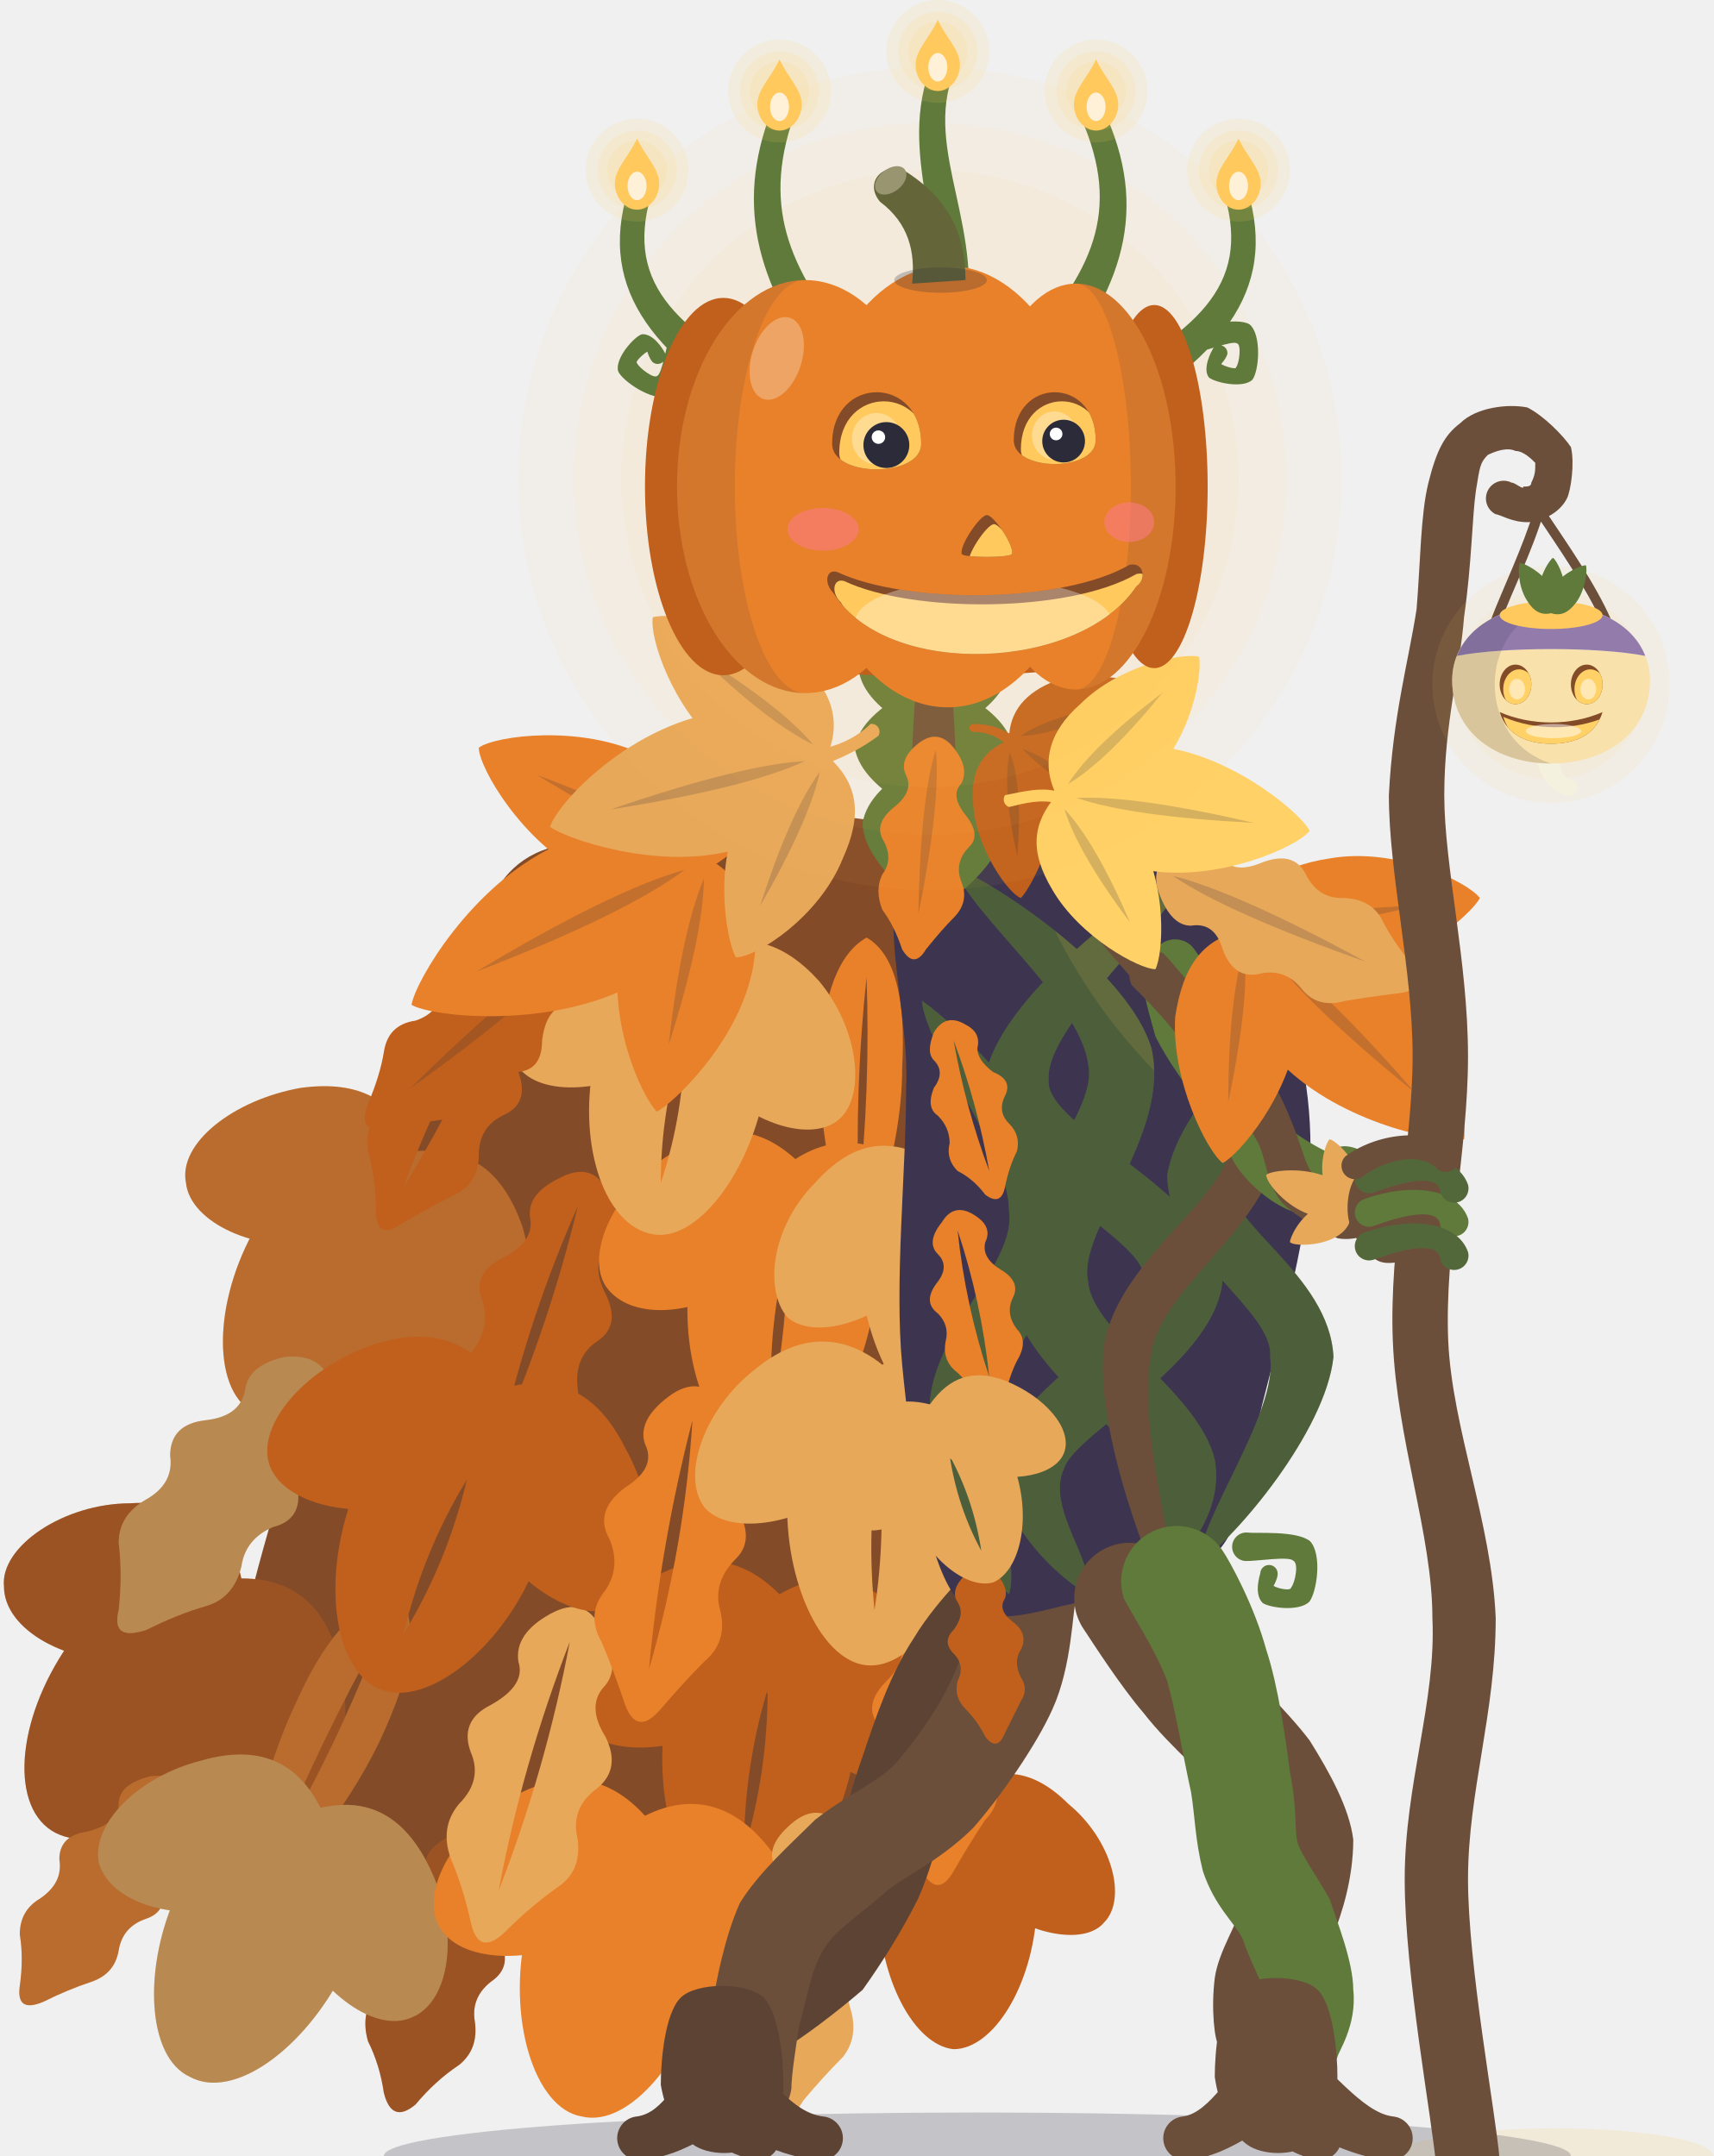
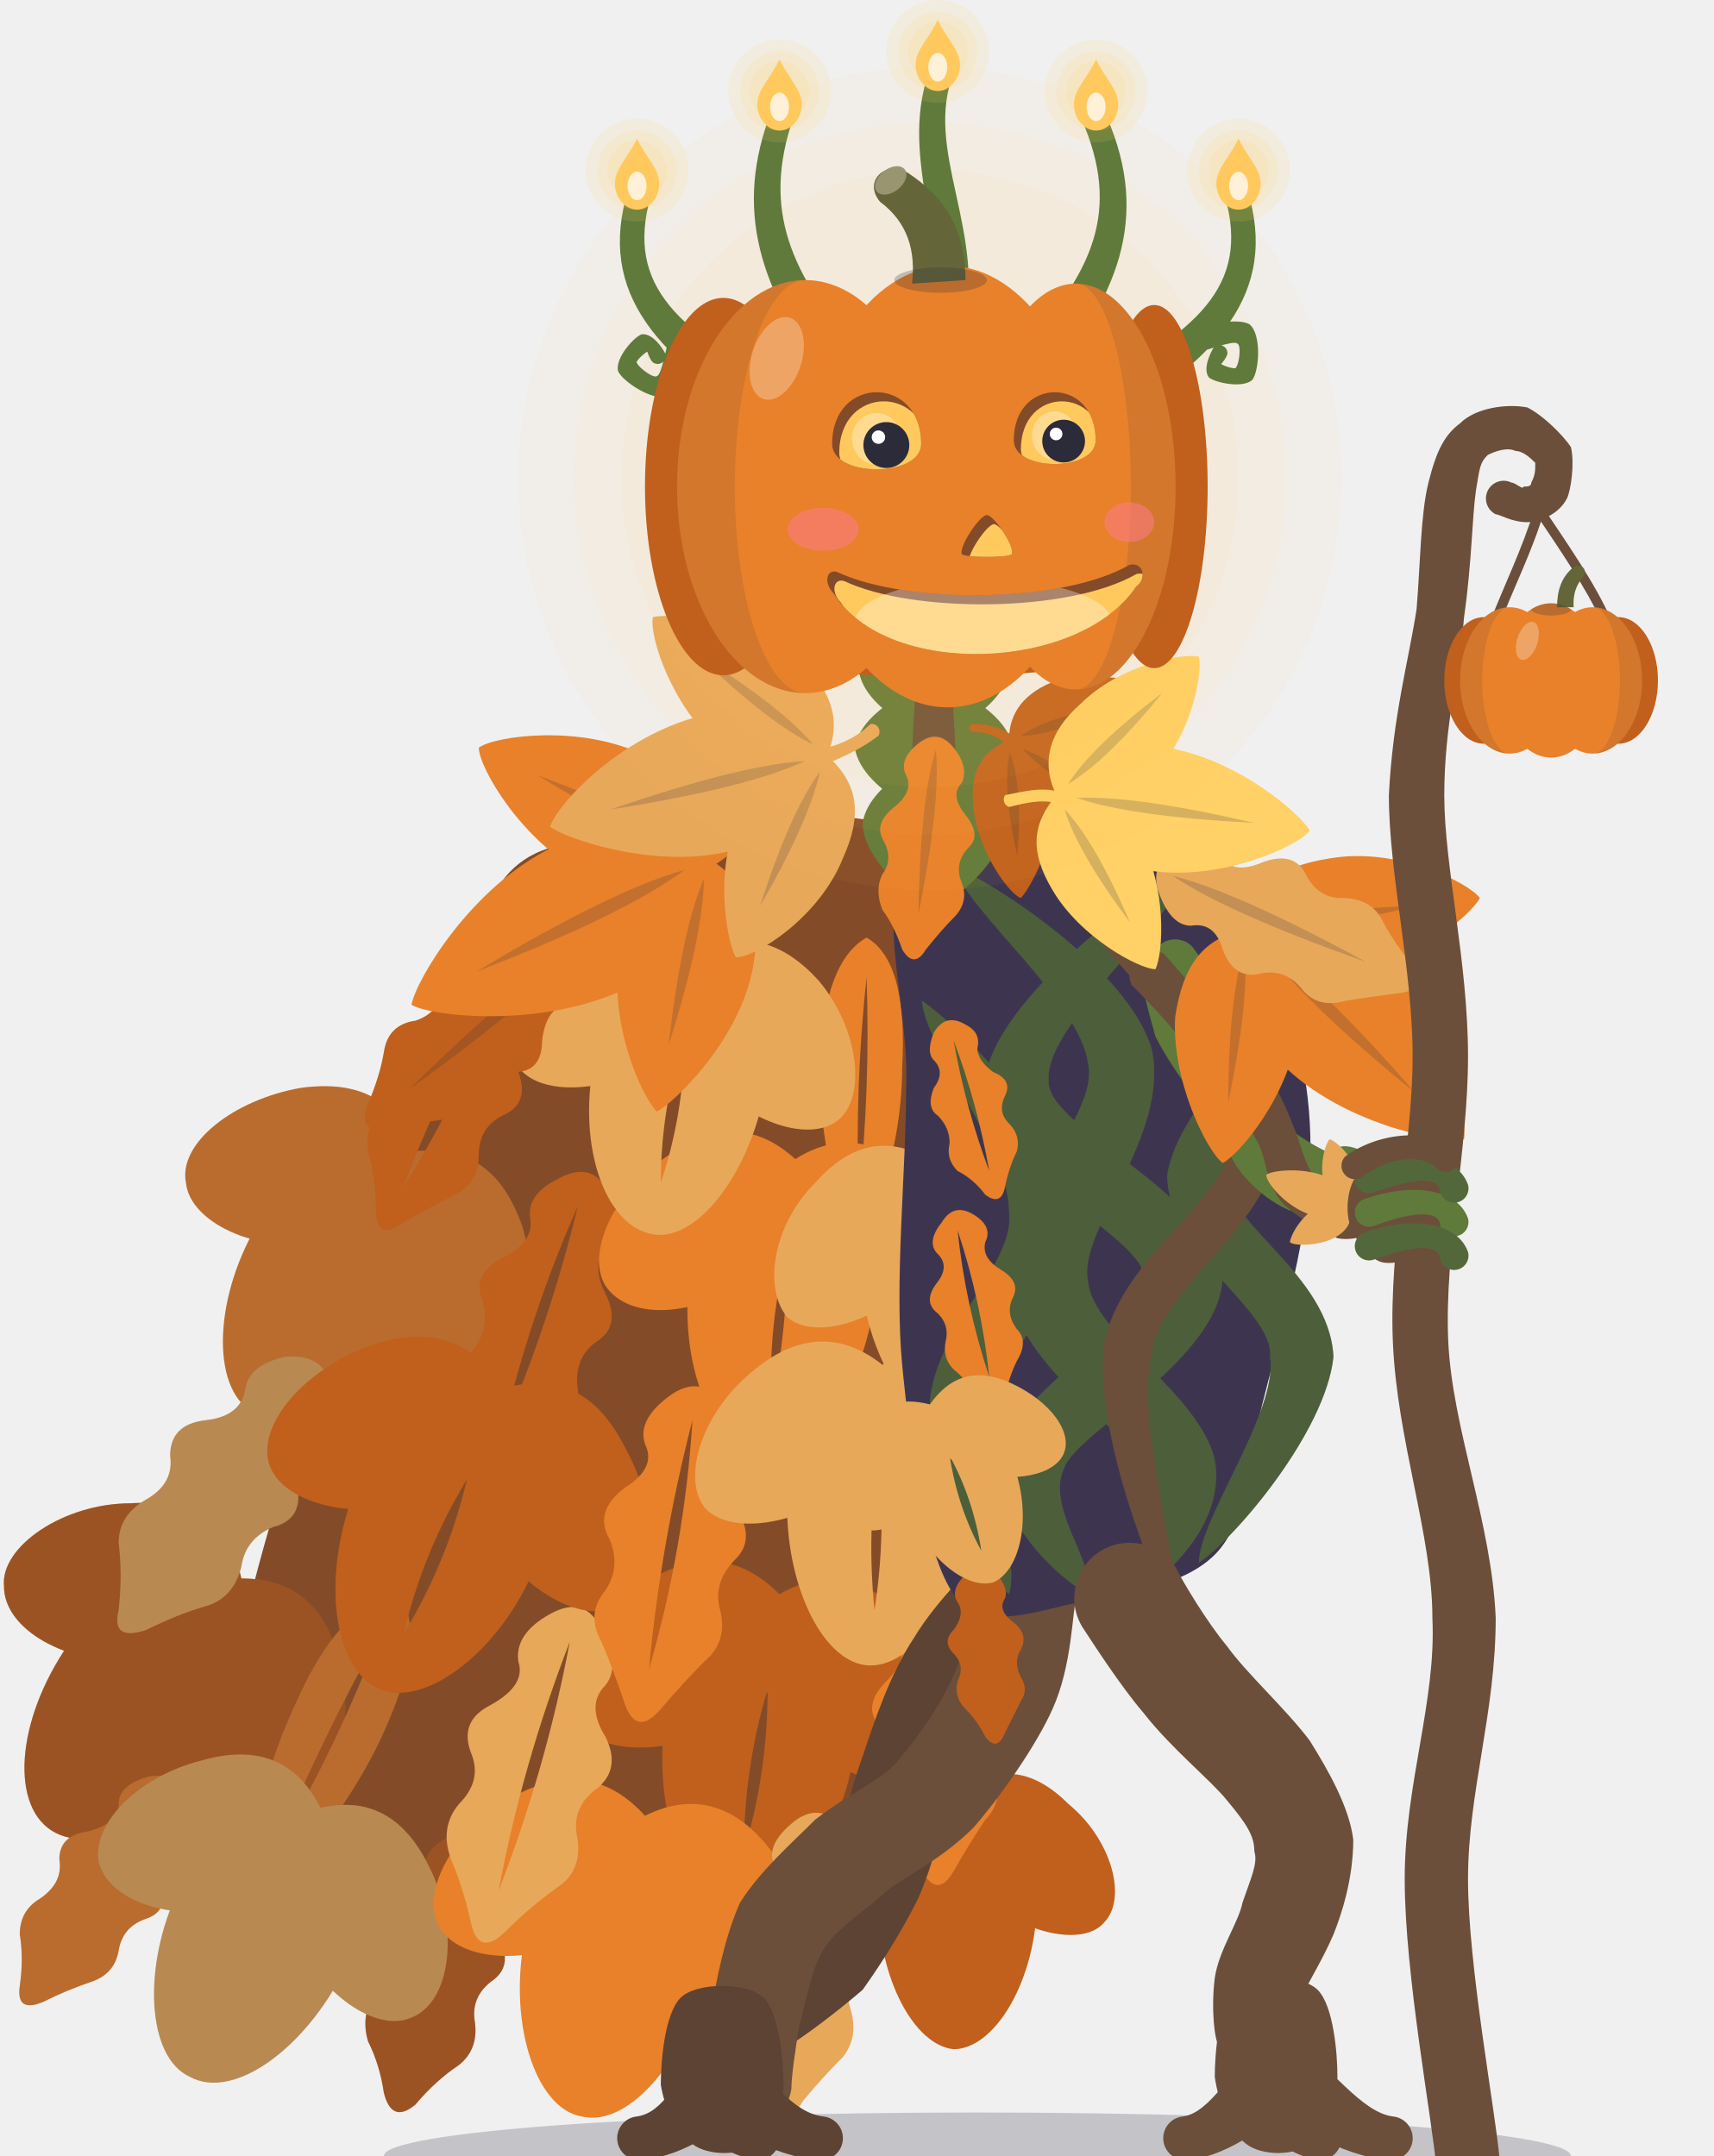
<svg xmlns="http://www.w3.org/2000/svg" viewBox="3 -5 433 545">
  <defs>
    <path id="jack-o-lantern-cloak-base" d="M140 210c18-7 84-15 98-2c14 14-1 66-2 92c-1 26-3 58-2 80c1 22 7 50 6 64c-1 14 0 24-12 30c-12 6-48 8-68 8c-20 0-52-3-68-6c-16-3-32-3-36-14c-4-11 5-41 10-62c5-21 17-58 24-80c8-22 19-47 26-64c8-16 6-39 24-46z" />
    <path id="jack-o-lantern-low-0" d="M246 448c-13 3-20 12-21 28c0 19 9 36 19 37c10 0 20-16 21-35c0-16-6-26-19-30zm0 0c-6 10-4 19 6 27c10 9 25 12 30 6c6-6 2-21-9-30c-9-9-18-10-27-3zm0 0c-9-7-18-7-27 1c-12 8-17 23-12 29c6 7 21 5 32-4c9-7 12-16 7-26zm-46-50c-17 2-26 12-29 32c-3 23 5 45 18 47c12 2 27-17 30-40c3-20-3-33-19-39zm0 0c-8 11-7 23 3 34c12 13 30 18 38 11c7-7 4-25-8-38c-10-11-21-14-33-7zm0 0c-10-10-21-11-34-3c-15 10-23 26-17 35c5 9 24 9 39 0c12-8 17-19 12-32zm-3 24q0 21-6 41q0-21 6-41z" />
    <path id="jack-o-lantern-low-t0" d="M129 462q-5-7-12-3q-8 4-6 9q1 6-6 10q-7 4-5 10q3 6-2 11q-4 5-2 12q3 6 4 13q2 8 8 3q5-6 11-10q5-4 4-11q-1-6 4-10q6-4 2-11q-4-7 0-11q4-4 0-12zm-65-68c-15-7-29-2-41 13c-15 19-18 42-8 50c10 8 32-1 46-20c12-15 14-30 3-43zm0 0c-13 6-17 16-14 31c4 17 16 30 27 28c10-2 16-19 12-37c-3-14-11-22-25-22zm0 0c-3-14-13-20-28-19c-17 0-33 11-32 21c0 11 16 20 34 19c15 0 24-7 26-21z" />
    <path id="jack-o-lantern-low-1" d="M166 454c-17 0-26 10-30 29c-5 22 2 45 14 47c12 3 27-15 32-37c4-19-1-32-16-39zm0 0c-9 11-8 21 1 33c10 14 27 20 35 14c8-7 6-25-4-38c-9-12-20-15-32-9zm0 0c-9-10-20-12-33-5c-15 8-24 24-19 33c5 9 23 10 38 2c13-7 18-17 14-30zm80-57q-6-7-12 0q-7 6-4 11q3 6-3 12q-6 6-2 11q5 6 1 12q-3 7 2 12q4 6 8 13q4 7 8 0q4-7 8-13q5-5 2-12q-4-6 1-12q4-5-2-11q-6-6-3-12q3-5-4-11z" />
    <path id="jack-o-lantern-low-t1" d="M50 451q-1-8-9-7q-8 2-8 7q0 5-8 7q-7 1-7 7q1 6-5 10q-5 3-5 9q1 6 0 13q-1 7 6 4q6-3 12-5q6-2 7-8q1-6 7-8q6-2 4-10q-2-7 3-9q5-3 3-10zm54-53c-9 1-18 9-26 27c-11 23-14 49-13 54c4-2 23-21 34-44c8-17 10-29 5-37zm-5 10q-11 29-27 56q12-29 27-56z" />
    <path id="jack-o-lantern-low-2" d="M216 457q-6-7-13-1q-7 6-4 11q2 5-4 10q-7 6-3 12q3 5 0 11q-4 6 0 12q3 6 6 13q4 8 8 1q5-6 10-11q4-5 2-12q-2-6 2-11q5-5 0-12q-6-6-2-11q3-5-2-12zm-61-50q-4-9-13-4q-9 5-8 12q2 6-7 11q-8 4-5 12q3 7-3 13q-5 6-2 14q3 7 5 16q2 9 9 2q6-6 13-11q6-4 5-12q-2-8 5-13q6-5 2-13q-5-8 0-13q4-5-1-14zm-8 3q-6 32-18 63q6-32 18-63z" />
    <path id="jack-o-lantern-low-t2" d="M84 452c-16-3-27 4-36 21c-9 19-8 42 3 47c11 6 29-7 39-27c8-17 7-31-6-41zm0 0c-11 8-13 18-7 32c7 15 21 25 30 21c10-4 12-22 5-37c-6-13-15-19-28-16zm0 0c-6-12-16-16-30-12c-16 4-28 16-26 26c3 10 19 15 36 11c14-4 20-12 20-25z" />
    <path id="jack-o-lantern-up-0" d="M130 346c-17-3-29 6-37 25c-9 22-6 46 6 51c12 5 32-11 40-33c8-18 5-33-9-43zm0 0c-11 9-12 21-5 34c8 16 25 26 34 21c10-5 11-24 2-40c-7-14-17-19-31-15zm0 0c-7-12-18-16-33-11c-17 6-29 20-26 30c3 10 22 15 39 9c15-4 21-14 20-28zm-9 23q-5 21-16 39q5-21 16-39zm36-72q-4-9-13-4q-8 4-7 10q1 6-7 10q-8 4-5 11q2 7-3 13q-5 5-3 12q3 7 4 16q2 8 8 2q7-6 13-10q6-4 5-11q-1-8 5-12q6-4 2-12q-4-8 1-12q4-5 0-13zm-8 3q-7 29-19 57q7-30 19-57zm-11-57q-3-8-12-5q-8 2-8 8q1 6-7 9q-8 2-7 9q2 7-4 11q-5 4-4 11q2 7 2 15q0 8 7 3q7-4 13-7q6-3 6-10q0-7 6-10q7-3 4-11q-3-8 2-11q4-4 2-12zm-8 1q-10 27-25 51q10-27 25-51z" />
    <path id="jack-o-lantern-up-1" d="M186 350q-6-8-14-2q-8 6-6 12q3 6-5 11q-8 6-4 13q3 7-1 13q-5 6-1 13q3 7 6 16q3 8 9 1q6-7 11-12q6-5 4-13q-2-7 4-13q5-5 0-13q-6-7-1-12q4-5-2-14zm-8 4q-2 32-11 63q3-32 11-63zm26-66c-16 2-25 13-27 32c-2 22 7 42 19 44c12 1 25-18 28-40c2-18-5-31-20-36zm0 0c-7 11-6 22 4 32c12 12 29 16 36 9c7-6 3-24-8-36c-10-10-21-12-32-5zm0 0c-10-9-20-9-32-1c-14 9-21 25-16 33c6 9 23 8 37-2c12-8 16-18 11-30zm-2 23q0 20-4 39q-1-20 4-39zm20-79c-7 4-11 14-12 32c0 22 7 45 9 49c3-4 12-26 12-48c1-18-2-29-9-33zm0 10q1 28-2 56q-1-28 2-56z" />
    <path id="jack-o-lantern-up-t1" d="M108 286c-16-5-28 1-39 17c-12 19-13 43-2 49c10 7 31-4 43-24c10-16 10-30-2-42zm0 0c-12 7-15 17-10 31c5 17 19 28 28 25c10-3 14-20 9-37c-5-14-13-20-27-19zm0 0c-5-13-14-18-29-16c-17 3-31 14-29 24c1 10 18 18 34 15c15-2 23-9 24-23z" />
    <path id="jack-o-lantern-up-2" d="M226 340c-16 3-24 14-24 33c-1 22 9 43 21 43c12 0 24-19 25-41c1-19-6-31-22-35zm0 0c-7 12-4 22 6 32c13 11 30 14 37 7c7-8 2-25-11-36c-11-10-21-11-32-3zm0 0c-10-8-21-8-32 1c-13 10-19 27-13 35c6 7 23 5 36-5c12-9 15-19 9-31zm-1 23q2 20-1 39q-2-20 1-39zm13-75c-14 6-19 17-17 34c3 21 16 37 27 36c11-2 19-21 16-42c-3-17-11-27-26-28zm0 0c-4 12 0 21 11 28c13 8 29 8 34 0c5-8-2-22-15-30c-12-7-21-7-30 2zm0 0c-11-6-20-4-29 6c-11 11-13 27-7 34c7 6 23 1 33-10c9-10 10-20 3-30zm-58-52c-15 1-24 10-27 28c-4 21 3 41 15 43c11 2 24-15 28-35c3-18-2-30-16-36zm0 0c-8 10-7 20 2 31c10 12 26 17 33 11c7-6 5-23-5-35c-9-10-19-13-30-7zm0 0c-9-9-19-10-30-3c-14 8-22 22-17 30c4 9 21 9 35 1c12-7 16-16 12-28zm-4 21q0 19-6 37q0-19 6-37z" />
    <path id="jack-o-lantern-up-t2" d="M87 346q-2-9-12-8q-9 2-10 8q-1 7-10 8q-9 1-9 9q1 7-6 11q-7 4-7 11q1 8 0 17q-2 8 7 5q8-4 15-6q7-2 9-10q1-7 8-10q8-2 6-11q-2-9 4-11q6-3 5-13z" />
    <path id="jack-o-lantern-vines" d="M244 214c4 12 32 34 34 50c3 13-22 35-20 58c5 21 33 37 36 46c5 9-6 22-4 30l0 0c6-3 23-17 20-34c-4-17-31-32-32-45c-3-13 21-37 16-59c-6-20-40-42-50-46zm60 0c-11 5-50 34-52 54c0 23 41 40 40 50c2 11-31 27-36 44c-3 17 16 33 22 36l0 0c2-8-11-22-6-32c3-9 39-27 40-48c-3-22-45-38-44-50c-1-14 32-41 36-54zm34 30c-9 5-37 29-40 48c0 20 27 34 26 46c2 14-18 41-18 52l0 0c9-6 32-33 34-52c-1-21-28-34-26-45c-1-14 23-38 24-49zm-102 4c1 12 22 38 22 53c2 13-18 29-20 48c0 19 13 43 20 49l0 0c3-10-7-33-4-47c1-13 22-31 20-52c-3-19-29-45-38-51z" />
    <path id="jack-o-lantern-face" d="M235.8 107.2c0 8.6-22.5 8.6-22.5 0c0-17.4 22.5-17.4 22.5 0zm44.1-.9c0 8-20.7 8-20.7 0c0-16.2 20.7-16.2 20.7 0zm-27.5 18.9c1.8 0 7.2 8.1 6.3 9.9c-.9.9-11.7.9-12.6 0c-.9-1.8 4.5-9.9 6.3-9.9zm-37.8 14.4c17.1 8.1 56.7 8.1 73.8-1.8c3.6-.9 4.5 3.6 1.8 5.4c-14.4 21.6-63 23.4-76.5 1.8c-2.7-2.7-1.8-6.3.9-5.4z" />
-     <path id="jack-o-lantern-turnip-face" d="M382 168a4 5 0 1 0 8 0a4 5 0 1 0 -8 0zm18 0a4 5 0 1 0 8 0a4 5 0 1 0 -8 0zm-18 7c8 3.5 18 3.5 26 0c-2 6.5-8 8-13 8c-5 0-11-1.5-13-8z" />
  </defs>
-   <clipPath id="jack-o-lantern-vines-clip">
-     <use href="#jack-o-lantern-vines" />
-   </clipPath>
-   <clipPath id="jack-o-lantern-turnip-holes">
-     <use href="#jack-o-lantern-turnip-face" />
-   </clipPath>
-   <g class="part-pulse">
-     <path d="M356 540a40 7 0 1 0 80 0a40 7 0 1 0 -80 0z" fill="#ffc95e" opacity="0.16" />
-   </g>
  <ellipse cx="250" cy="540" rx="150" ry="11" fill="#2b2b3a" opacity="0.22" />
  <use href="#jack-o-lantern-cloak-base" fill="#844b28" />
  <use href="#jack-o-lantern-low-t0" fill="#c0601c" />
  <use href="#jack-o-lantern-low-t1" fill="#e8812a" />
  <use href="#jack-o-lantern-low-t2" fill="#e8a85a" />
  <g fill="#2b2b3a" opacity="0.25">
    <use href="#jack-o-lantern-low-t0" fill="#2b2b3a" />
    <use href="#jack-o-lantern-low-t1" fill="#2b2b3a" />
    <use href="#jack-o-lantern-low-t2" fill="#2b2b3a" />
  </g>
  <use href="#jack-o-lantern-low-0" fill="#c0601c" />
  <use href="#jack-o-lantern-low-1" fill="#e8812a" />
  <use href="#jack-o-lantern-low-2" fill="#e8a85a" />
  <use href="#jack-o-lantern-up-t1" fill="#e8812a" />
  <use href="#jack-o-lantern-up-t2" fill="#e8a85a" />
  <g fill="#2b2b3a" opacity="0.25">
    <use href="#jack-o-lantern-up-t1" fill="#2b2b3a" />
    <use href="#jack-o-lantern-up-t2" fill="#2b2b3a" />
  </g>
  <use href="#jack-o-lantern-up-0" fill="#c0601c" />
  <use href="#jack-o-lantern-up-1" fill="#e8812a" />
  <use href="#jack-o-lantern-up-2" fill="#e8a85a" />
  <path d="M252 387c-2 3-12 12-18 22c-6 9-10 21-13 30c-4 11-5 19-8 26c-3 7-6 12-10 17c-4 5-10 9-16 14c-5 4-11 8-13 10a11 11 0 0 0 13 17c2-1 9-5 14-10c5-3 13-9 20-15c5-7 10-15 14-23c4-9 6-19 9-27c4-9 8-19 12-26c4-6 13-13 16-17a14 14 0 0 0 -20-18z" fill="#5c4334" />
  <path d="M249 393c-1 6-1 17-4 23c-3 8-9 17-15 24c-4 5-12 8-21 15c-6 6-14 13-19 21c-4 9-6 20-7 26c-1 7-2 16-2 18a11 11 0 0 0 22 3c0-3 1-10 2-16c2-7 3-14 6-19c3-5 8-8 15-14c4-4 14-8 23-17c7-8 16-21 20-30c5-11 5-25 6-28a14 14 0 0 0 -26-6z" fill="#6b4f3a" />
  <path d="M170 522c1 6 4 13 8 15c4 3 12 3 16 0c4-2 7-9 7-15c0-6-1-18-5-22c-4-4-17-4-21 0c-4 4-5 16-5 22zm13 10c5 0 14 8 27 9a5 5 0 0 0 1-11c-8-1-13-10-20-15a10 10 0 0 0 -8 17zm-4-4c1-2-1 10 15 13a5 5 0 0 0 1-11c-5 1 1-4-1-12a10 10 0 0 0 -15 10zm1-13c-6 5-9 14-16 15a5 5 0 0 0 1 11c12-1 20-9 24-10a10 10 0 0 0 -9-16z" fill="#5c4334" />
  <path d="M234 212c11-10 49-6 64-1c15 5 22 20 28 33c6 14 9 30 8 48c-1 18-8 42-12 58c-4 16-4 30-12 38c-8 8-23 10-34 12c-11 2-24 8-32-2c-7-10-11-37-13-58c-2-21 1-49 1-70c1-21-9-48 2-58z" fill="#3d3550" />
  <use href="#jack-o-lantern-vines" fill="#5f7a3a" />
  <use href="#jack-o-lantern-vines" fill="#2b2b3a" opacity="0.35" />
-   <g clip-path="url(#jack-o-lantern-vines-clip)">
-     <path d="M255 168a140 140 0 1 0 280 0a140 140 0 1 0 -280 0z" fill="#ffc95e" opacity="0.12" />
-     <path d="M295 168a100 100 0 1 0 200 0a100 100 0 1 0 -200 0z" fill="#ffc95e" opacity="0.12" />
-     <path d="M335 168a60 60 0 1 0 120 0a60 60 0 1 0 -120 0z" fill="#ffc95e" opacity="0.12" />
-   </g>
  <path d="M271.8 220.2c5.5 12.5 41 43 42.2 60.6c2.9 15.6-27.9 30.7-32 54.2c-2.5 22.2 12.3 58.7 17.7 69.1l.6-.2c1.4-12.2-10.4-47.7-6.3-66.9c2.5-17.9 34.4-34.7 32-57.8c-4.1-21.1-43.3-51.9-53.8-59.4z" fill="#6b4f3a" />
-   <path d="M339.1 301.8c1.2-2.4 3.4-10.5 4.9-10.9c1-1 5 2.4 5.5 3.7c.8.5-1.8 2.9-2.7 3.3c.3.7-.8-1.9-1.8-2.6a2.2 2.2 0 0 0 -2.8 3.4c.3.3 3.3 4.5 6.5 4c2-.8 7.1-6.6 6.2-10.3c-1.1-2.8-9-8.7-13.3-7.5c-4 1.8-7.7 11.7-8.7 13.3a3.6 3.6 0 0 0 6.2 3.6zm-21.4 87.8c2.7.1 11-1.3 12.1-.1c1.5.6.5 5.6-.5 6.8c-.1 1-3.5.2-4.4-.4c-.4.6 1-1.7 1-3a2.2 2.2 0 0 0 -4.4-.2c-.1.5-1.7 5.2.6 7.5c1.7 1.2 9.1 2.3 11.8-.3c1.9-2.5 3.3-11.9.2-15.3c-3.4-2.8-13.9-1.9-15.8-2.2a3.6 3.6 0 0 0 -.6 7.2z" fill="#5f7a3a" />
+   <path d="M339.1 301.8c1.2-2.4 3.4-10.5 4.9-10.9c1-1 5 2.4 5.5 3.7c.8.5-1.8 2.9-2.7 3.3c.3.7-.8-1.9-1.8-2.6a2.2 2.2 0 0 0 -2.8 3.4c.3.3 3.3 4.5 6.5 4c2-.8 7.1-6.6 6.2-10.3c-1.1-2.8-9-8.7-13.3-7.5c-4 1.8-7.7 11.7-8.7 13.3a3.6 3.6 0 0 0 6.2 3.6z" fill="#5f7a3a" />
  <path d="M334 262c3.2 3.4 6.9 4.1 11.3 2.1c5.3-3.2 7.9-11.1 7.8-13.1c-1.6-.9-9-1.4-14.3 1.8c-4.4 2.1-6 5-4.8 9.2z" fill="#e8a85a" />
  <path d="M254 392q-4-3-7 1q-4 4-2 7q2 3-1 7q-3 3 0 6q3 3 1 7q-1 4 2 7q3 3 5 7q3 4 5-1q2-4 4-8q2-3 0-6q-2-4 0-7q2-4-2-7q-4-3-2-6q1-3-3-7z" fill="#c0601c" />
  <path d="M247 254q-5-3-8 2q-2 5 0 7q3 3 0 7q-2 5 1 7q3 3 3 7q-1 4 2 7q4 2 7 6q4 3 5-2q1-5 3-9q1-4-2-7q-3-3-1-7q2-4-3-6q-4-3-4-6q1-4-3-6zm-3 4q6 16 9 33q-6-16-9-33zm5 44q-5-3-8 2q-4 5-1 8q3 3 0 7q-4 5 0 8q3 3 2 7q-1 5 3 8q3 3 7 7q3 4 5-1q1-5 3-9q3-5 0-8q-3-4-1-8q2-4-3-7q-5-3-4-7q2-4-3-7zm-4 4q6 18 8 37q-6-18-8-37z" fill="#e8812a" />
  <path d="M238 350c-8 6-10 14-6 25c4 13 15 22 22 20c7-3 10-17 5-30c-4-11-11-16-21-15zm0 0c-1 8 3 14 11 17c10 3 21 1 23-5c2-6-5-14-15-18c-8-3-14-1-19 6zm0 0c-8-2-14 0-18 8c-6 9-5 20 0 23c5 3 15-2 20-11c5-8 4-14-2-20zm5 13q6 11 8 24q-6-11-8-24z" fill="#e8a85a" />
  <path d="M277 407c2 3 9 14 15 21c7 9 17 17 21 22c5 6 7 9 7 13c1 3-1 7-3 13c-1 5-6 12-7 19c-1 8 0 16 1 17a11 11 0 0 0 22-1c0-3-2-8-1-11c1-3 5-9 8-16c2-5 5-14 5-24c-1-8-6-17-11-25c-6-8-16-17-21-24c-5-6-11-16-13-20a14 14 0 0 0 -23 16z" fill="#6b4f3a" />
-   <path d="M287 399c2 4 8 13 11 21c2 7 4 19 6 28c1 6 1 12 3 20c3 9 8 13 10 17c2 6 5 11 6 15c0 2-2 6-3 10a11 11 0 0 0 21 5c0-1 5-8 4-17c0-7-4-17-6-23c-4-7-7-11-8-14c-1-3 0-8-2-18c-1-8-3-22-6-31c-3-11-9-22-11-25a14 14 0 0 0 -25 12z" fill="#5f7a3a" />
  <path d="M310 520c1 7 4 14 8 17c4 3 12 3 16 0c4-3 7-10 7-17c0-6-1-18-5-22c-4-4-17-4-21 0c-4 4-5 16-5 22zm14 10c6 1 17 10 30 11a5 5 0 0 0 1-11c-8-1-16-13-24-18a10 10 0 0 0 -7 18zm-5-3c2-1 2 11 17 14a5 5 0 0 0 1-11c-6 1 0-8-3-15a10 10 0 0 0 -15 12zm2-14c-7 5-12 16-19 17a5 5 0 0 0 1 11c12-1 21-11 26-11a10 10 0 0 0 -8-17z" fill="#6b4f3a" />
  <path d="M228 144c1 7 17 17 14 20c1 2-21 8-23 20c2 12 23 19 24 21c2 4-8 14-7 21l0 0c6-1 21-13 21-23c-2-12-22-18-20-19c-2-1 20-8 21-20c-2-10-24-20-30-20zm22 0c-6 0-27 10-30 20c1 12 23 19 21 20c2 1-18 7-20 19c0 10 15 22 21 23l0 0c1-7-9-17-7-21c1-2 22-9 24-21c-2-12-24-18-23-20c-2-3 13-13 14-20z" fill="#5f7a3a" />
  <path d="M238.7 148c-3.6 6.3-4.8 25.7-5.2 38c.4 12.3 1.6 30 5.2 36l.6 0c3.6-6 4.8-23.7 5.2-36c-.4-12.3-1.6-31.7-5.2-38z" fill="#6b4f3a" />
  <path d="M291 239c0 3 2 11 4 18c3 6 8 13 12 18c5 5 10 9 14 12c4 3 8 5 11 8c3 2 6 3 9 5c2 2 6 5 7 6a5 5 0 0 0 6-7c-1-1-5-4-8-7c-3-2-5-3-8-6c-4-2-7-4-11-7c-4-3-8-6-12-11c-3-4-7-10-10-16c-2-5-3-12-4-15a6 6 0 0 0 -10 2zm3 0c2 2 6 9 8 14c2 5 4 13 6 19c2 6 4 12 7 17c3 5 9 10 14 12c5 2 11 0 15 0c4 0 8-1 10-1a5 5 0 0 0 -1-9c-2 0-6 1-9 1c-5 0-9 1-12 0c-3-2-6-5-8-9c-3-3-4-8-6-14c-2-6-3-14-6-20c-2-6-6-13-8-15a6 6 0 0 0 -10 5z" fill="#5f7a3a" />
  <path d="M289 244c2 2 7 7 11 12c5 5 10 10 13 15c4 4 5 8 8 13c2 4 2 10 6 15c4 4 10 7 14 9c5 1 10-2 11-2a5 5 0 0 0 -1-9c-2 1-6 2-7 1c-3-1-7-3-9-6c-2-2-3-7-5-12c-2-5-4-10-8-15c-4-6-10-12-14-16c-4-5-9-11-11-13a6 6 0 0 0 -8 8z" fill="#6b4f3a" />
  <path d="M152 239q1-8-7-9q-8 0-10 5q-2 5-10 4q-8-1-10 6q-1 6-7 8q-7 1-8 8q-1 6-4 13q-3 8 5 6q7-1 14-2q6 0 9-6q2-6 9-6q7 0 7-8q1-8 6-9q6-1 6-10z" fill="#c0601c" />
  <path d="M318 230c-9 11-10 19-4 25c7 7 25 2 29 0c3-5 7-23 0-30c-6-6-14-4-25 5zm0 0c-11 2-16 9-18 22c-1 16 8 34 12 37c4-2 17-17 19-34c1-13-3-21-13-25zm0 0c4 10 13 14 26 12c16-3 31-16 33-20c-3-4-21-13-38-10c-13 2-19 7-21 18zm0 0c-6 12-3 23 9 34c15 15 40 20 46 19c1-6-5-30-20-45c-12-12-24-14-35-8zm1-1c-3-4-8-6-13-8a2 2 0 0 0 -1 4c5 1 9 3 12 6a2 2 0 0 0 2-2z" fill="#e8812a" />
  <path d="M147.5 235.8q-14.4 8.2-40.8 34.3q30.2-21.6 40.8-34.3zm174.9-1.6q9.8 13.9 38.2 37q-24-27.6-38.2-37zm-4.9.5q-4 12.7-4.1 38.9q5.4-25.7 4.1-38.9zm5.2-5.4q13.3.8 38.7-5.4q-26.2 1-38.7 5.4z" fill="#2b2b3a" opacity="0.2" />
  <path d="M182 212c-9-13-16-17-24-14c-10 5-12 25-11 31c4 5 21 15 31 10c8-3 9-12 4-27zm0 0c2-12-3-20-16-26c-16-8-38-5-42-2c0 5 11 24 27 32c13 6 23 5 31-4zm0 0c-12 1-19 8-22 22c-4 18 5 38 9 42c4-2 20-17 24-35c3-14-1-23-11-29zm0 0c-10-10-22-12-39-3c-21 10-35 34-36 40c5 3 33 6 54-4c16-8 23-19 21-33zm1 2c5-3 9-7 13-11a2 2 0 0 0 -3-2c-4 4-7 7-12 9a2 2 0 0 0 2 4z" fill="#e8812a" />
  <path d="M301 210q-8 3-5 11q3 8 8 8q6-1 8 6q3 8 10 6q6-1 10 4q4 5 11 3q6-1 14-2q7-1 3-7q-5-6-8-12q-3-5-10-5q-6 0-9-6q-3-6-11-3q-7 3-10-1q-4-5-11-2z" fill="#e8a85a" />
  <path d="M176 214.9q-18.1 5-52.6 25.7q37.6-14.5 52.6-25.7zm1.3-5.2q-11.6-8.8-38.6-18.8q24.5 15 38.6 18.8zm3.6 7.4q-5.7 13.4-8.9 42q8.7-27.4 8.9-42zm118.5-.7q13.7 9.3 48.7 21.7q-32.6-17.7-48.7-21.7z" fill="#2b2b3a" opacity="0.2" />
  <path d="M212 186c-5-13-11-18-18-16c-9 2-14 19-14 24c2 5 15 17 24 14c7-1 10-9 8-22zm0 0c4-9 1-18-9-25c-12-10-31-11-35-10c-1 5 5 23 17 33c10 7 19 8 27 2zm0 0c-10-1-17 3-22 15c-7 14-3 33-1 36c5 0 21-10 27-25c5-11 4-19-4-26zm0 0c-6-11-17-14-32-10c-20 5-36 22-38 28c4 3 27 11 46 6c16-4 23-12 24-24zm0 2c5-2 9-4 13-7a2 2 0 0 0 -2-3c-3 3-7 5-11 6a2 2 0 0 0 0 4z" fill="#e8a85a" />
  <path d="M258 182c-4 9-4 14 0 17c6 4 17-1 20-4c1-3 1-16-4-19c-5-3-10-1-16 6zm0 0c-7 3-10 8-9 17c1 11 9 22 12 23c2-2 9-14 8-25c0-8-4-13-11-15zm0 0c4 6 10 8 18 5c11-4 19-14 20-17c-2-2-15-6-26-3c-8 3-12 8-12 15zm0 0c-3 8 1 16 10 22c12 8 29 8 33 7c0-4-7-20-19-28c-9-6-17-7-24-1zm1-1c-3-2-6-3-10-3a1 1 0 0 0 0 2c3 0 6 1 8 3a1 1 0 0 0 2-2z" fill="#c0601c" />
  <path d="M206.4 187.4q-16.1.9-49 12.2q34.3-5.4 49-12.2zm2.1-4.2q-8.2-9.7-29.3-22.8q17.9 17.3 29.3 22.8zm1.7 6.9q-7.5 10.2-15.1 33.9q12.4-21.5 15.1-33.9zm51.2-5.8q7.9 8.5 29.8 20.1q-19-16-29.8-20.1zm-3.2.9q-2 8.9 1.9 26.3q1.4-17.7-1.9-26.3zm2.8-4.2q9.2-.2 25.1-8.1q-17.5 2.9-25.1 8.1z" fill="#2b2b3a" opacity="0.2" />
  <path d="M270 196c0 12 3 18 9 19c9 1 19-10 21-15c-1-5-7-19-16-20c-6-1-11 4-14 16zm0 0c-6 7-7 14-1 24c7 12 22 20 26 20c2-4 3-21-4-33c-5-10-12-13-21-11zm0 0c8 5 16 3 24-5c10-9 13-26 12-30c-4-1-20 2-30 12c-8 7-10 15-6 23zm0 0c2 11 9 17 23 19c18 3 38-6 41-10c-2-4-18-18-36-21c-14-2-23 2-28 12zm0-1c-4-1-8 0-13 1a2 2 0 0 0 1 3c4-1 8-2 12-1a2 2 0 0 0 0-3z" fill="#ffd166" />
  <path d="M275.1 196.7q13.7 4.7 44.8 6.3q-30.3-7-44.8-6.3zm-3.1 2.8q3.3 10.9 16.6 28.7q-8.8-20.4-16.6-28.7zm.9-6.3q9.8-5.8 23.9-23.1q-17.8 13.5-23.9 23.1z" fill="#2b2b3a" opacity="0.2" />
  <path d="M244 184q-4-5-9-1q-5 4-3 8q2 4-3 8q-5 4-3 8q3 5 0 9q-2 4 0 9q3 4 5 10q3 5 6 0q4-5 7-8q4-4 2-9q-2-5 2-9q3-3-1-8q-4-5-1-8q2-4-2-9z" fill="#e8812a" />
  <path d="M239.5 184.6q-3.9 12.4-4.4 41.5q5.7-28.5 4.4-41.5z" fill="#2b2b3a" opacity="0.2" />
  <g class="part-head" style="transform-box: fill-box; transform-origin: 50% 77.1%">
    <g class="part-pulse">
      <path d="M134 116a104 104 0 1 0 208 0a104 104 0 1 0 -208 0z" fill="#ffc95e" opacity="0.05" />
      <path d="M148 116a90 90 0 1 0 180 0a90 90 0 1 0 -180 0z" fill="#ffc95e" opacity="0.05" />
      <path d="M160 116a78 78 0 1 0 156 0a78 78 0 1 0 -156 0z" fill="#ffc95e" opacity="0.05" />
    </g>
    <path d="M206.4 95.4c-29.9-15.1-44.8-26.5-39.5-48.7a3 3 0 0 0 -5.8-1.4c-6.7 25.8 10.4 42.4 40.5 59.3a5.2 5.2 0 0 0 4.8-9.2zm15.6-8.7c-18.2-21-26.3-36.9-19.2-59.8a3 3 0 0 0 -5.6-1.8c-8.9 25.1-1 45.2 16.8 68.2a5.2 5.2 0 0 0 8-6.6zm22.9-.8c9.5-28.6-7.2-48.7-2-69.1a3 3 0 0 0 -5.8-1.6c-6.8 23.6 8.5 43.5-2 66.9a5.2 5.2 0 0 0 9.8 3.8zm20.9 7.6c19.9-23.1 27.9-43.5 17-68.7a3 3 0 0 0 -5.6 2.4c9.1 22.8 1.1 38.4-19 59.3a5.2 5.2 0 0 0 7.6 7zm12.6 11.1c30.1-16.9 47.2-33.5 40.5-59.3a3 3 0 0 0 -5.8 1.4c5.3 22.2-9.6 33.6-39.5 48.7a5.2 5.2 0 0 0 4.8 9.2zm-106.1-24.8c-.8 2.2-2 9.8-3.2 10.2c-.8.9-4.7-2.1-5.1-3.2c-.7-.3 1.9-2.6 2.6-2.9c-.2-.6.5 1.9 1.4 2.7a2 2 0 0 0 2.8-2.8c-.2-.4-2.7-4.6-5.6-4.3c-1.9.6-6.8 6-6 9.3c1 2.5 8.7 7.7 12.5 6.4c3.3-1.9 5.7-11.4 6.5-13a3.2 3.2 0 0 0 -5.9-2.4zm132.9 4.4c2.3-.5 9.5-3.2 10.4-2.4c1.2.2.6 5.1-.2 6c.1.8-3.2-.3-3.8-.8c-.4.5 1.4-1.4 1.6-2.6a2 2 0 0 0 -3.8-1c-.2.4-2.6 4.7-.9 7c1.5 1.3 8.6 2.9 11 .6c1.7-2.2 2.4-11.4-.7-14c-3.3-2-12.6.7-14.4.8a3.2 3.2 0 0 0 .8 6.4z" fill="#5f7a3a" />
    <g class="part-pulse">
      <path d="M151 38a13 13 0 1 0 26 0a13 13 0 1 0 -26 0zm36-20a13 13 0 1 0 26 0a13 13 0 1 0 -26 0zm40-10a13 13 0 1 0 26 0a13 13 0 1 0 -26 0zm40 10a13 13 0 1 0 26 0a13 13 0 1 0 -26 0zm36 20a13 13 0 1 0 26 0a13 13 0 1 0 -26 0z" fill="#ffd166" opacity="0.13" />
      <path d="M154 38a10 10 0 1 0 20 0a10 10 0 1 0 -20 0zm36-20a10 10 0 1 0 20 0a10 10 0 1 0 -20 0zm40-10a10 10 0 1 0 20 0a10 10 0 1 0 -20 0zm40 10a10 10 0 1 0 20 0a10 10 0 1 0 -20 0zm36 20a10 10 0 1 0 20 0a10 10 0 1 0 -20 0z" fill="#ffd166" opacity="0.13" />
      <path d="M156.5 38a7.5 7.5 0 1 0 15 0a7.5 7.5 0 1 0 -15 0zm36-20a7.5 7.5 0 1 0 15 0a7.5 7.5 0 1 0 -15 0zm40-10a7.5 7.5 0 1 0 15 0a7.5 7.5 0 1 0 -15 0zm40 10a7.5 7.5 0 1 0 15 0a7.5 7.5 0 1 0 -15 0zm36 20a7.5 7.5 0 1 0 15 0a7.5 7.5 0 1 0 -15 0z" fill="#ffd166" opacity="0.13" />
    </g>
    <path d="M164 30c2 4.5 5.6 7.5 5.6 11.4c0 3.8-2.8 6.6-5.6 6.6c-2.8 0-5.6-2.8-5.6-6.6c0-3.9 3.6-6.9 5.6-11.4zm36-20c2 4.5 5.6 7.5 5.6 11.4c0 3.8-2.8 6.6-5.6 6.6c-2.8 0-5.6-2.8-5.6-6.6c0-3.9 3.6-6.9 5.6-11.4zm40-10c2 4.5 5.6 7.5 5.6 11.4c0 3.8-2.8 6.6-5.6 6.6c-2.8 0-5.6-2.8-5.6-6.6c0-3.9 3.6-6.9 5.6-11.4zm40 10c2 4.5 5.6 7.5 5.6 11.4c0 3.8-2.8 6.6-5.6 6.6c-2.8 0-5.6-2.8-5.6-6.6c0-3.9 3.6-6.9 5.6-11.4zm36 20c2 4.5 5.6 7.5 5.6 11.4c0 3.8-2.8 6.6-5.6 6.6c-2.8 0-5.6-2.8-5.6-6.6c0-3.9 3.6-6.9 5.6-11.4z" fill="#ffc95e" />
    <path d="M161.6 42a2.4 3.6 0 1 0 4.8 0a2.4 3.6 0 1 0 -4.8 0zm36-20a2.4 3.6 0 1 0 4.8 0a2.4 3.6 0 1 0 -4.8 0zm40-10a2.4 3.6 0 1 0 4.8 0a2.4 3.6 0 1 0 -4.8 0zm40 10a2.4 3.6 0 1 0 4.8 0a2.4 3.6 0 1 0 -4.8 0zm36 20a2.4 3.6 0 1 0 4.8 0a2.4 3.6 0 1 0 -4.8 0z" fill="#ffffff" opacity="0.75" />
    <path d="M166.9 118l141.3 0c-1.8 25.2-12.6 41.4-34.2 45.9c-18 2.7-54 2.7-72 0c-21.6-4.5-33.3-20.7-35.1-45.9z" fill="#c0601c" />
    <ellipse cx="185.8" cy="118" rx="19.8" ry="47.7" fill="#c0601c" />
    <ellipse cx="294.7" cy="118" rx="13.5" ry="45.9" fill="#c0601c" />
    <ellipse cx="206.5" cy="118" rx="32.4" ry="52.2" fill="#e8812a" />
    <path d="M206.5 65.8a32.4 52.2 0 0 0 0 104.4a17.8 52.2 0 0 1 0-104.4z" fill="#2b2b3a" opacity="0.12" />
    <ellipse cx="274.9" cy="118" rx="25.2" ry="51.3" fill="#e8812a" />
    <path d="M274.9 66.7a25.2 51.3 0 0 1 0 102.6a13.9 51.3 0 0 0 0-102.6z" fill="#2b2b3a" opacity="0.12" />
    <ellipse cx="242.5" cy="118" rx="36" ry="55.8" fill="#e8812a" />
    <path d="M247 65.8c0-10.8-3.6-19.8-14.4-27c-5.4-3.6-11.7 1.8-7.2 7.2c7.2 5.4 9 12.6 8.1 20.7z" fill="#65653a" />
    <ellipse cx="228.1" cy="40.6" rx="4.5" ry="2.9" transform="rotate(-38 228.1 40.6)" fill="#999571" />
    <ellipse cx="240.7" cy="65.8" rx="11.7" ry="3.2" fill="#2b2b3a" opacity="0.25" />
    <ellipse cx="199.3" cy="85.6" rx="6.3" ry="10.8" transform="rotate(18 199.3 85.6)" fill="#ffffff" opacity="0.28" />
    <clipPath id="jack-o-lantern-holes">
      <use href="#jack-o-lantern-face" />
    </clipPath>
    <use href="#jack-o-lantern-face" fill="#844b28" />
    <g class="part-pulse" clip-path="url(#jack-o-lantern-holes)">
      <use href="#jack-o-lantern-face" fill="#ffc95e" transform="translate(1.8 2.3)" />
      <path d="M219.1 152.2a32.4 10.8 0 1 0 64.8 0a32.4 10.8 0 1 0 -64.8 0zm-.8-46.3a6.2 6.5 0 1 0 12.4 0a6.2 6.5 0 1 0 -12.4 0zm45.5-.8a5.7 6.1 0 1 0 11.4 0a5.7 6.1 0 1 0 -11.4 0z" fill="#ffffff" opacity="0.32" />
    </g>
    <circle cx="227" cy="107.5" r="5.8" fill="#2b2b3a" />
    <circle cx="225" cy="105.5" r="1.7" fill="#ffffff" />
    <circle cx="271.8" cy="106.5" r="5.4" fill="#2b2b3a" />
    <circle cx="269.9" cy="104.7" r="1.6" fill="#ffffff" />
    <ellipse cx="211" cy="128.8" rx="9" ry="5.4" fill="#ff7a8a" opacity="0.55" />
    <ellipse cx="288.4" cy="127" rx="6.3" ry="5" fill="#ff7a8a" opacity="0.55" />
  </g>
  <path d="M344 300c1-4 0-6-2-7c-3-1-7 2-8 3c0 2 1 7 4 8c2 1 4 0 6-4zm0 0c3-2 3-4 2-8c-1-5-6-9-7-9c-1 1-3 7-1 12c1 3 3 5 6 5zm0 0c-2-2-5-2-8 0c-5 3-7 8-7 9c1 1 7 1 11-1c4-2 5-5 4-8zm0 0c0-4-2-7-7-8c-6-2-13-1-14 0c0 2 5 8 11 10c4 2 8 1 10-2zm0 1c1 1 3 1 4 1a1 1 0 0 0 0-3c-1 0-2 0-4 0a1 1 0 0 0 0 2z" fill="#e8a85a" />
  <path d="M346 292c2.3-2.7 8.7-4.7 12-4c3.3.7 7 4.3 8 8c1 3.7.3 11-2 14c-2.3 3-8.7 5-12 4c-3.3-1-7-6.3-8-10c-1-3.7-.3-9.3 2-12z" fill="#6b4f3a" />
  <path d="M382 541c-1-12-8-49-8-71c0-22 7-42 7-66c-1-24-11-48-12-70c-1-23 5-48 5-72c0-24-6-48-6-66c0-18 4-32 5-45c2-14 2-25 3-32c1-6 1-7 3-9c2-1 5-2 7-1c2 0 4 2 5 3c0 2 0 3-1 5c0 1-1 1-2 1c0 1-2-1-3-1a4 4 0 0 0 -4 8c1 0 4 2 8 2c3 0 8-2 10-6c1-2 2-9 1-13c-2-3-7-8-11-10c-5-1-13 0-17 4c-4 3-6 7-8 15c-2 8-2 20-3 32c-2 13-6 27-7 47c0 20 6 44 6 66c0 22-6 48-5 72c1 25 10 49 10 70c1 21-7 42-7 66c0 24 7 61 8 73a8 8 0 0 0 16-2z" fill="#6b4f3a" />
  <path d="M350.2 296.4c10.3-3.8 16.5-4 16.8-.1a3.6 3.6 0 0 0 7-1.8c-2.7-7.7-14.5-9.1-26.2-4.9a3.6 3.6 0 0 0 2.4 6.8zm0 8.5c10.3-3.8 16.5-4 16.8-.1a3.6 3.6 0 0 0 7-1.8c-2.7-7.7-14.5-9.1-26.2-4.9a3.6 3.6 0 0 0 2.4 6.8zm0 8.5c10.3-3.8 16.5-4 16.8-.1a3.6 3.6 0 0 0 7-1.8c-2.7-7.7-14.5-9.1-26.2-4.9a3.6 3.6 0 0 0 2.4 6.8z" fill="#5f7a3a" />
  <path d="M350.2 296.4c10.3-3.8 16.5-4 16.8-.1a3.6 3.6 0 0 0 7-1.8c-2.7-7.7-14.5-9.1-26.2-4.9a3.6 3.6 0 0 0 2.4 6.8zm0 17c10.3-3.8 16.5-4 16.8-.1a3.6 3.6 0 0 0 7-1.8c-2.7-7.7-14.5-9.1-26.2-4.9a3.6 3.6 0 0 0 2.4 6.8z" fill="#2b2b3a" opacity="0.22" />
  <path d="M347 292.7c7.1-5.5 15.8-6 19.1-2.3a3.4 3.4 0 0 0 4.8-4.8c-5.7-5.3-19-4.8-27.9 1.7a3.4 3.4 0 0 0 4 5.4z" fill="#6b4f3a" />
  <g class="part-arms" style="transform-box: fill-box; transform-origin: 45% 1.4%">
-     <g class="part-pulse">
-       <path d="M365 168a30 30 0 1 0 60 0a30 30 0 1 0 -60 0z" fill="#ffd166" opacity="0.08" />
-       <path d="M371 168a24 24 0 1 0 48 0a24 24 0 1 0 -48 0z" fill="#ffd166" opacity="0.08" />
-       <path d="M377 168a18 18 0 1 0 36 0a18 18 0 1 0 -36 0z" fill="#ffd166" opacity="0.08" />
-     </g>
    <path d="M390.8 123.6c-3 9.9-7.9 19.9-11 28a1.3 1.3 0 0 0 2.4.8c2.9-7.9 8-17.9 11-28a1.3 1.3 0 0 0 -2.4-.8zm.2 1.1c6 9 12.9 18.9 16.9 27.8a1.3 1.3 0 0 0 2.2-1c-4-9.1-11.1-19.2-17.1-28.2a1.3 1.3 0 0 0 -2 1.4z" fill="#6b4f3a" />
-     <path d="M390.8 184c.5 6.9 4.4 11.6 8.4 12.1a2.1 2.1 0 0 0 .6-4.2c-2-.5-3.1-2.8-2.6-7.9a3.2 3.2 0 0 0 -6.4 0z" fill="#f4f1de" />
-     <path d="M395 148c15 0 25 8 25 19c0 13-11 21-25 21c-14 0-25-8-25-21c0-11 10-19 25-19z" fill="#f4f1de" />
-     <path d="M418.8 160.8c.8 1.9 1.2 4 1.2 6.2c0 13-11 21-25 21c-14 0-25-8-25-21c0-2.2.4-4.3 1.2-6.2c11.8-2.3 35.8-2.3 47.6 0z" fill="#ffc95e" opacity="0.4" />
-     <path d="M371.2 160.8c3-7.7 11.8-12.8 23.8-12.8c12 0 20.8 5.1 23.8 12.8c-11.8-2.3-35.8-2.3-47.6 0z" fill="#937bab" />
-     <path d="M395 148c-15 0-25 8-25 19c0 13 11 21 25 21c-19-6-19-34 0-40z" fill="#2b2b3a" opacity="0.15" />
-     <path d="M382 150.5a13 3.5 0 1 0 26 0a13 3.5 0 1 0 -26 0z" fill="#ffc95e" />
-     <path d="M395 150c1.6-1.9 1.5-4.1-.2-6.9c-2.2-3.6-6.7-5.8-7.7-5.8c-.5 1-.5 5.9 1.8 9.5c1.7 2.8 3.7 3.8 6.1 3.2zm0 0c2.2-.6 3.3-2.4 3.4-5.5c.2-3.9-2.1-7.9-2.9-8.5c-.9.5-3.4 4.4-3.6 8.3c-.1 3.1.9 4.9 3.1 5.7zm0 0c2.4.8 4.4-.1 6.4-2.8c2.4-3.4 2.8-8.3 2.4-9.3c-1.1-.1-5.6 1.8-8.1 5.2c-1.9 2.7-2.2 4.9-.7 6.9z" fill="#5f7a3a" />
-     <use href="#jack-o-lantern-turnip-face" fill="#844b28" />
-     <g class="part-pulse" clip-path="url(#jack-o-lantern-turnip-holes)">
-       <use href="#jack-o-lantern-turnip-face" fill="#ffd166" transform="translate(0.9 1.2)" />
-       <path d="M384.4 169.2a2 2.6 0 1 0 4 0a2 2.6 0 1 0 -4 0zm18 0a2 2.6 0 1 0 4 0a2 2.6 0 1 0 -4 0zm-13.8 10.6a7 1.8 0 1 0 14 0a7 1.8 0 1 0 -14 0z" fill="#ffffff" opacity="0.5" />
-     </g>
+     <ellipse cx="378" cy="167" rx="10" ry="16" fill="#c0601c" />
+     <ellipse cx="412" cy="167" rx="10" ry="16" fill="#c0601c" />
+     <ellipse cx="384.5" cy="167" rx="12.5" ry="18.5" fill="#e8812a" />
+     <path d="M384.5 148.5a12.5 18.5 0 0 0 0 37a6.9 18.5 0 0 1 0-37z" fill="#2b2b3a" opacity="0.12" />
+     <ellipse cx="405.5" cy="167" rx="12.5" ry="18.5" fill="#e8812a" />
+     <path d="M405.5 148.5a12.5 18.5 0 0 1 0 37a6.9 18.5 0 0 0 0-37z" fill="#2b2b3a" opacity="0.12" />
+     <ellipse cx="395" cy="167" rx="13" ry="19.5" fill="#e8812a" />
+     <path d="M396.5 148.5c0-4 1-7.5 4-10c1.8-1.5 4 .5 2.6 2.3c-2 2.4-2.6 4.8-2.4 7.7z" fill="#65653a" />
+     <path d="M390 149a13 19.5 0 0 1 10 0a5 1.6 0 0 1 -10 0z" fill="#2b2b3a" opacity="0.25" />
+     <ellipse cx="389" cy="157" rx="2.6" ry="5" transform="rotate(18 389 157)" fill="#ffffff" opacity="0.28" />
  </g>
</svg>
